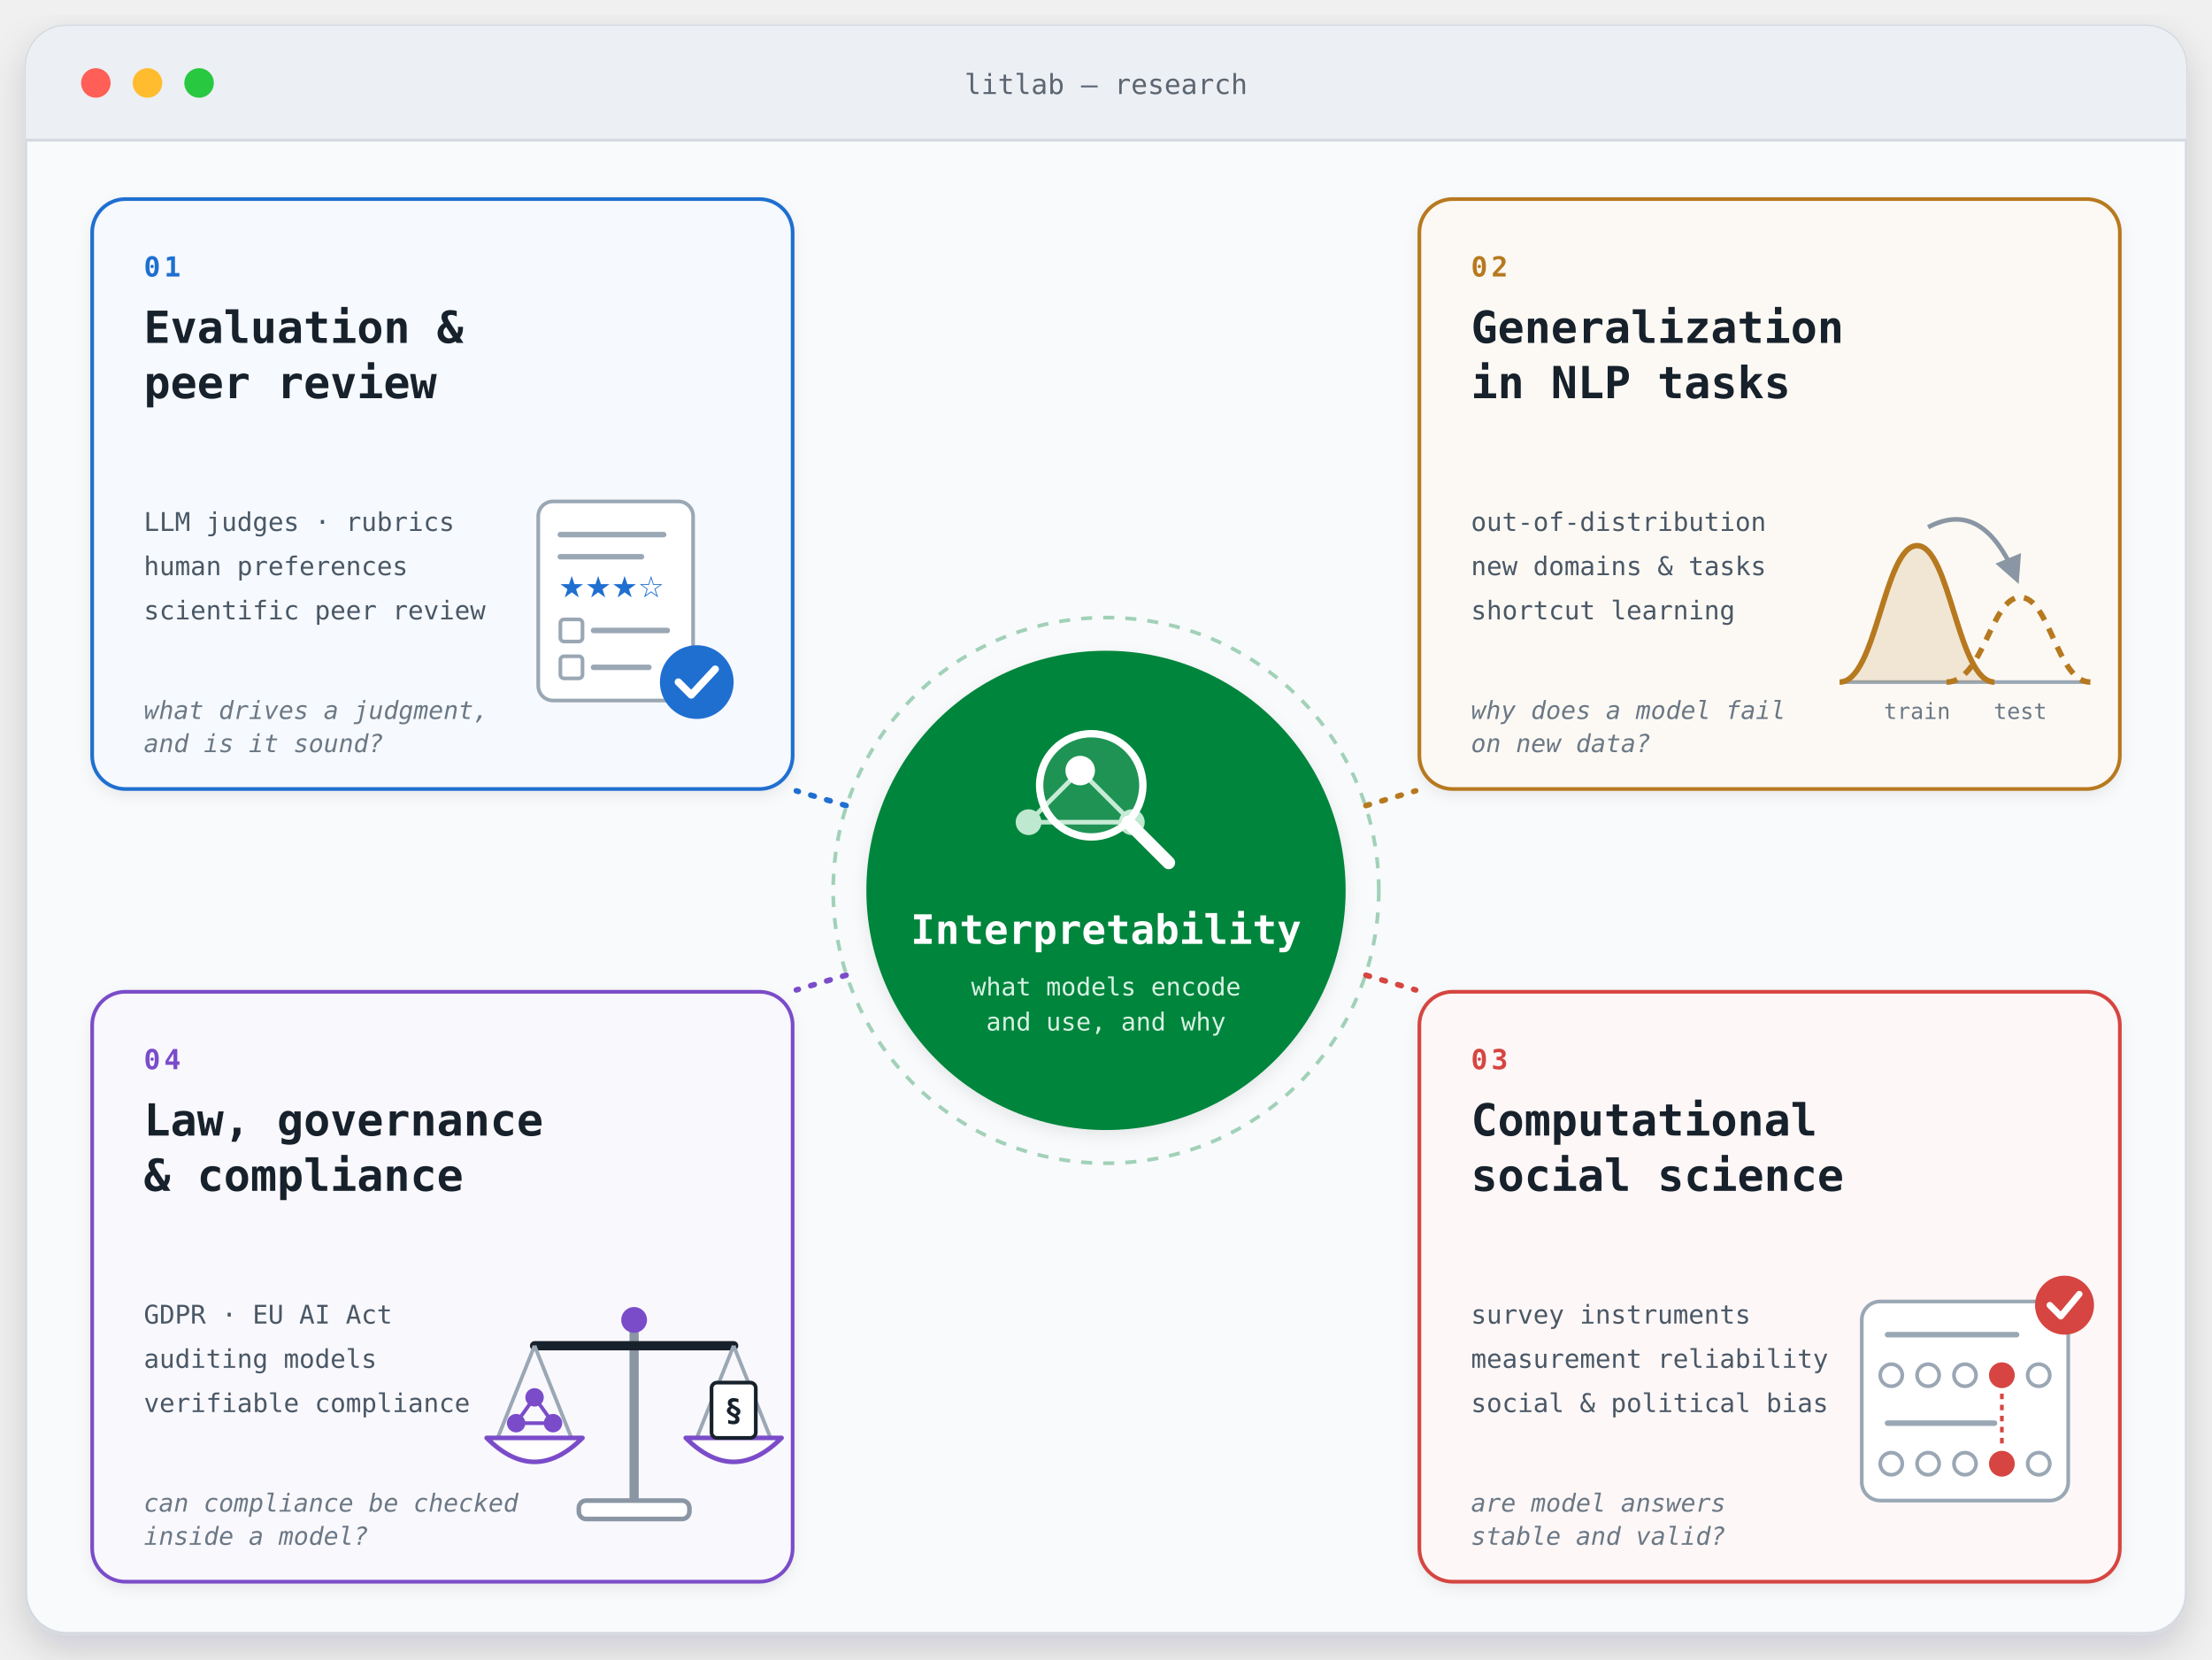
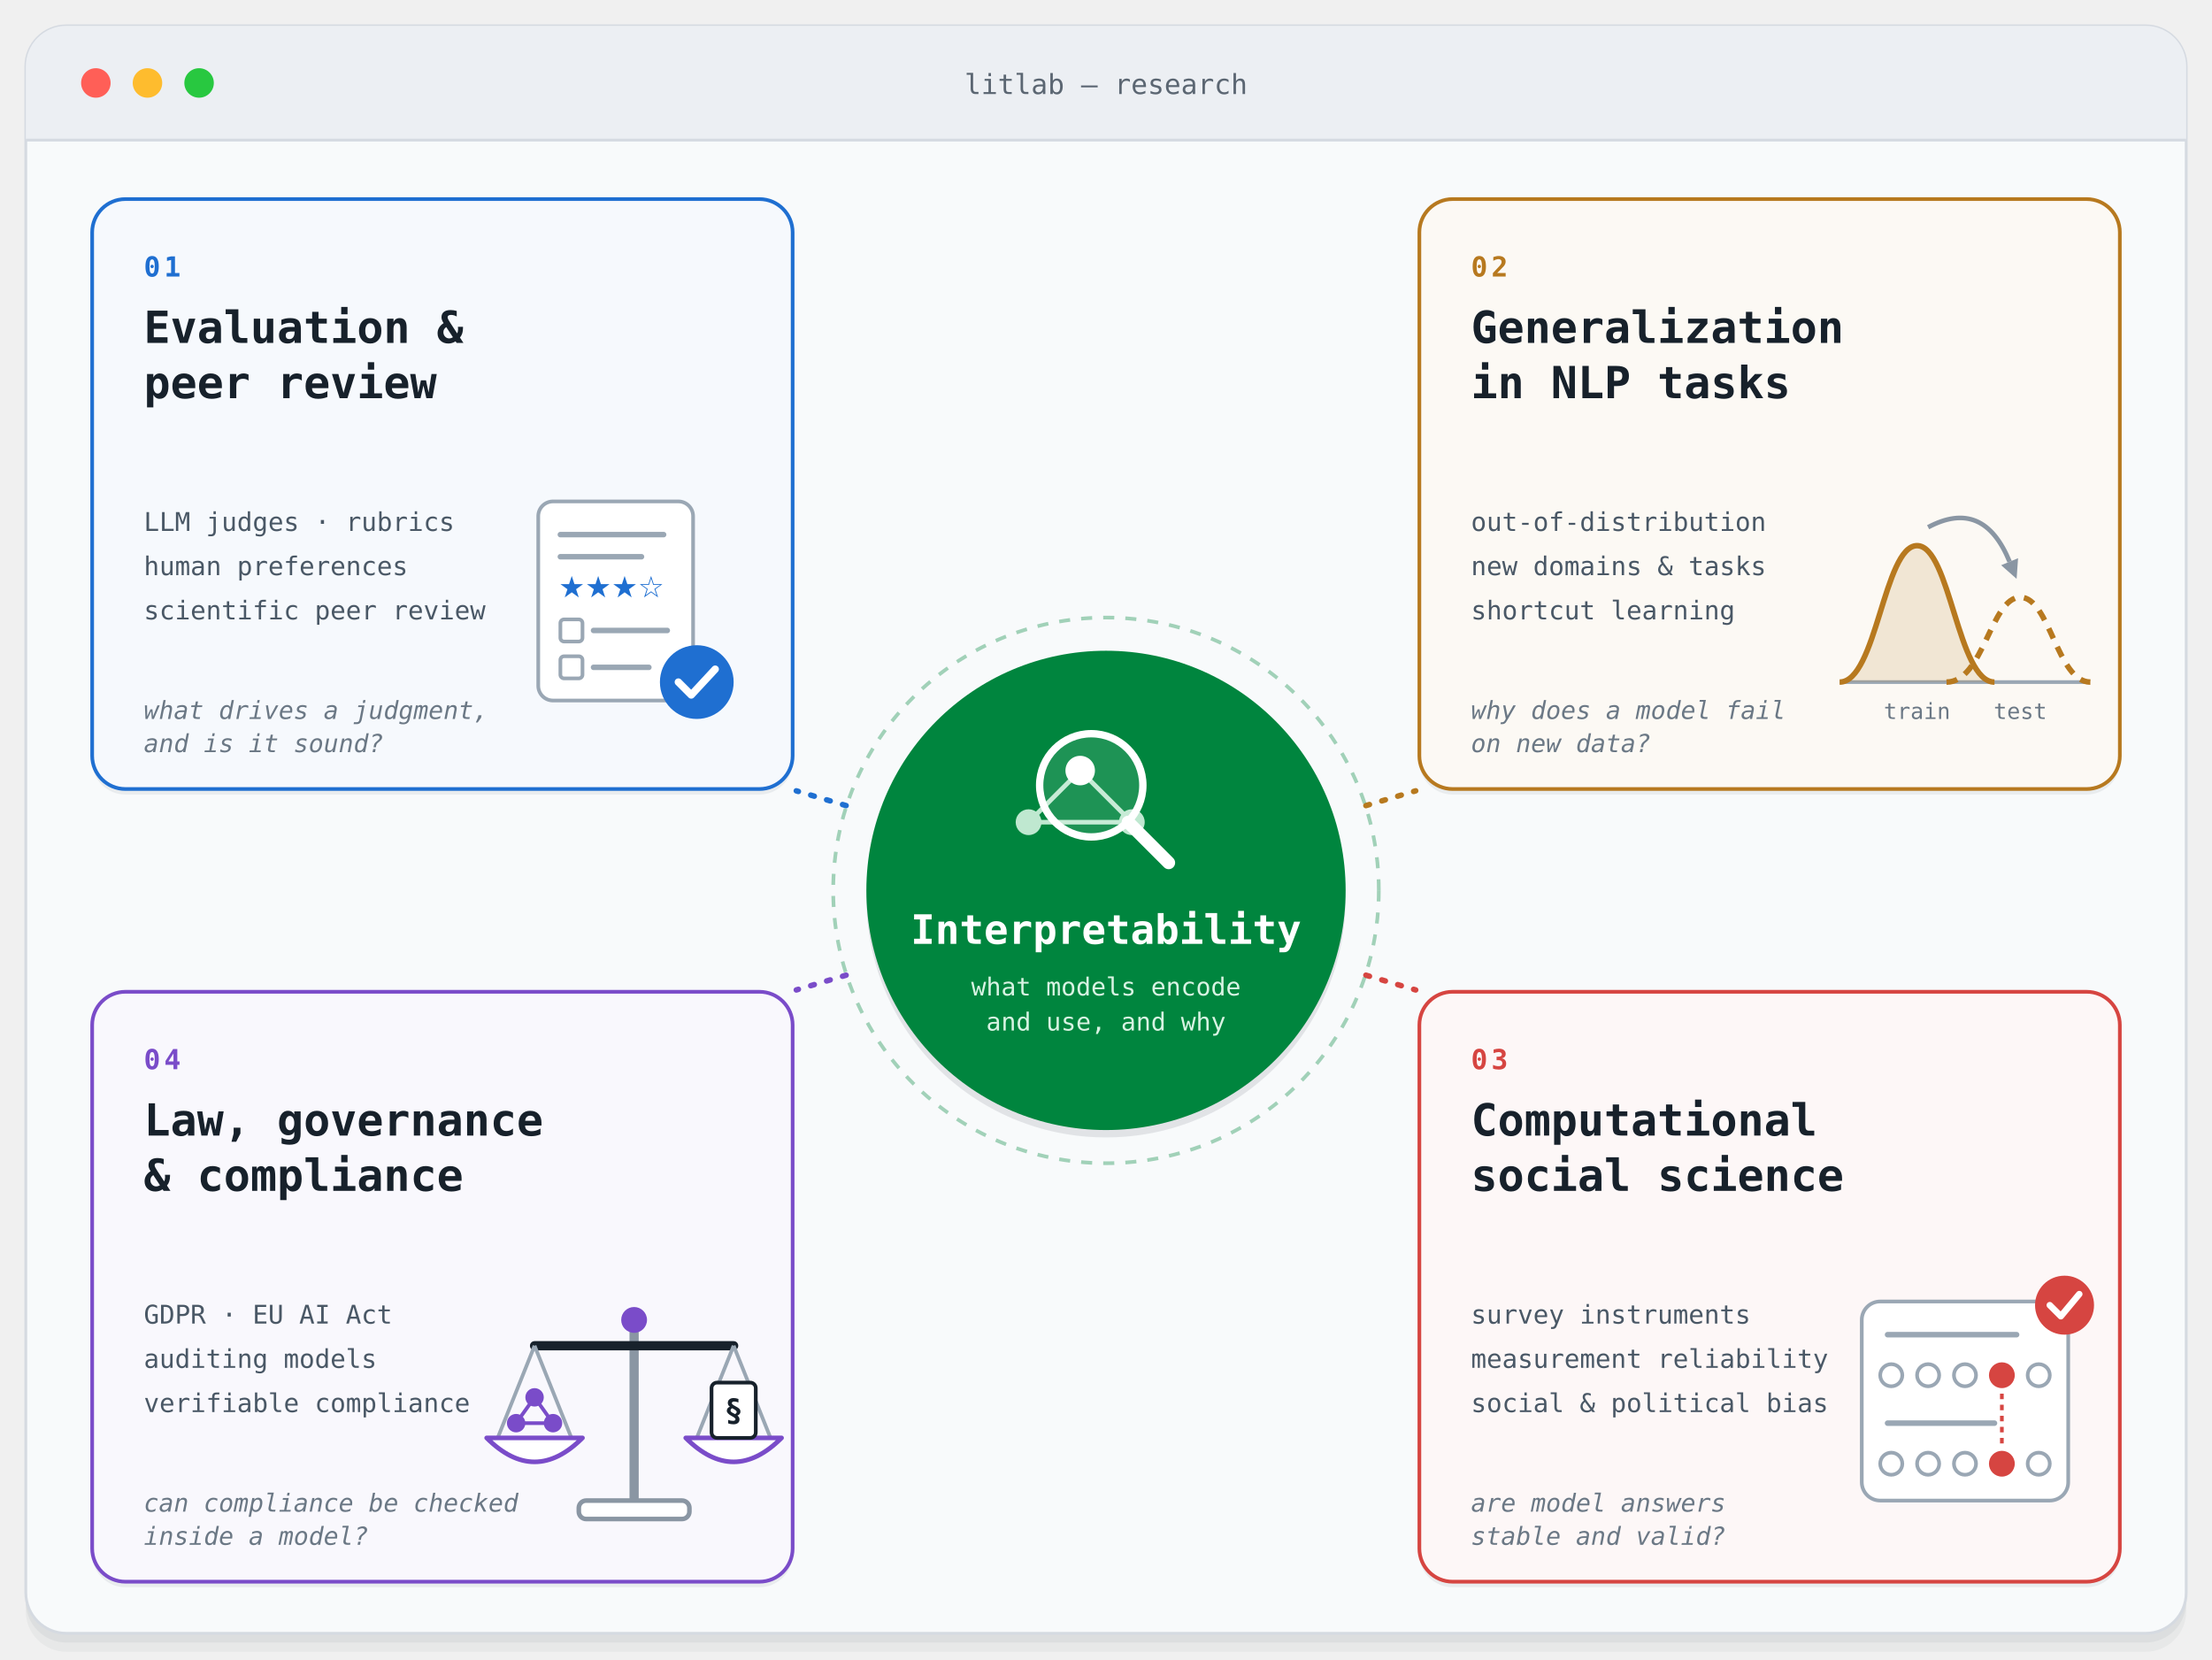
<svg xmlns="http://www.w3.org/2000/svg" viewBox="0 0 1200 900" role="img" aria-labelledby="t d">
  <defs>
-     <filter id="shadow" x="-5%" y="-5%" width="110%" height="115%">
-       <feDropShadow dx="0" dy="8" stdDeviation="10" flood-color="#0b1b29" flood-opacity="0.16" />
-     </filter>
-     <filter id="lift" x="-10%" y="-10%" width="120%" height="125%">
-       <feDropShadow dx="0" dy="3" stdDeviation="4" flood-color="#0b1b29" flood-opacity="0.08" />
-     </filter>
-     <marker id="arrow" viewBox="0 0 10 10" refX="8" refY="5" markerWidth="6" markerHeight="6" orient="auto-start-reverse">
-       <path d="M0,0 L10,5 L0,10 z" fill="#8a96a3" />
-     </marker>
    <style>
      .mono { font-family: "JetBrains Mono", "SF Mono", Menlo, Consolas, monospace; }
      .num  { font-size: 15px; font-weight: 700; letter-spacing: 2px; }
      .ttl  { font-size: 24px; font-weight: 700; fill: #17212b; }
      .kw   { font-size: 14px; fill: #4a5866; }
      .q    { font-size: 13.5px; fill: #6b7885; font-style: italic; }
      .card { fill: #fff; stroke: #9aa7b4; stroke-width: 2; }
      .ink  { stroke: #9aa7b4; stroke-width: 3; stroke-linecap: round; fill: none; }
    </style>
  </defs>
-   <rect x="14" y="14" width="1172" height="872" rx="22" fill="#f8fafb" stroke="#d5dae1" stroke-width="1.5" filter="url(#shadow)" />
+   <rect x="14" y="24" width="1172" height="872" rx="22" fill="#0b1b29" fill-opacity="0.04" />
+   <rect x="14" y="19" width="1172" height="872" rx="22" fill="#0b1b29" fill-opacity="0.05" />
+   <rect x="14" y="14" width="1172" height="872" rx="22" fill="#f8fafb" stroke="#d5dae1" stroke-width="1.5" />
  <path d="M36 14 H1164 A22 22 0 0 1 1186 36 V76 H14 V36 A22 22 0 0 1 36 14 Z" fill="#eceff3" />
  <line x1="14" y1="76" x2="1186" y2="76" stroke="#d5dae1" stroke-width="1.5" />
  <circle cx="52" cy="45" r="8" fill="#ff5f57" />
  <circle cx="80" cy="45" r="8" fill="#febc2e" />
  <circle cx="108" cy="45" r="8" fill="#28c840" />
  <text x="600" y="51" text-anchor="middle" class="mono" font-size="15" fill="#5b6672">litlab — research</text>
  <g stroke-width="3" stroke-linecap="round" stroke-dasharray="2 7">
    <line x1="459" y1="437" x2="432" y2="429" stroke="#1f6fd1" />
    <line x1="741" y1="437" x2="768" y2="429" stroke="#b7791f" />
    <line x1="741" y1="529" x2="768" y2="537" stroke="#d64541" />
    <line x1="459" y1="529" x2="432" y2="537" stroke="#7a4cc9" />
  </g>
  <circle cx="600" cy="483" r="148" fill="none" stroke="#00853E" stroke-opacity="0.35" stroke-width="2" stroke-dasharray="6 6" />
-   <circle cx="600" cy="483" r="130" fill="#00853E" filter="url(#lift)" />
+   <circle cx="600" cy="487" r="130" fill="#0b1b29" fill-opacity="0.10" />
+   <circle cx="600" cy="483" r="130" fill="#00853E" />
  <g stroke="#bfe8d0" stroke-width="2.5">
    <line x1="558" y1="446" x2="586" y2="418" />
    <line x1="586" y1="418" x2="614" y2="446" />
    <line x1="558" y1="446" x2="614" y2="446" />
  </g>
  <g fill="#bfe8d0">
    <circle cx="558" cy="446" r="7" />
    <circle cx="614" cy="446" r="7" />
  </g>
  <circle cx="586" cy="418" r="8" fill="#fff" />
  <circle cx="592" cy="426" r="28" fill="#fff" fill-opacity="0.12" stroke="#fff" stroke-width="4" />
  <line x1="612" y1="446" x2="634" y2="468" stroke="#fff" stroke-width="7" stroke-linecap="round" />
  <text x="600" y="512" text-anchor="middle" class="mono" font-size="22" font-weight="700" fill="#fff">Interpretability</text>
  <text x="600" y="540" text-anchor="middle" class="mono" font-size="13.5" fill="#d8f3e3">what models encode</text>
  <text x="600" y="559" text-anchor="middle" class="mono" font-size="13.5" fill="#d8f3e3">and use, and why</text>
  <g class="mono">
-     <rect x="50" y="108" width="380" height="320" rx="18" fill="#fff" filter="url(#lift)" />
+     <rect x="50" y="111" width="380" height="320" rx="18" fill="#0b1b29" fill-opacity="0.06" />
+     <rect x="50" y="108" width="380" height="320" rx="18" fill="#fff" />
    <rect x="50" y="108" width="380" height="320" rx="18" fill="#1f6fd1" fill-opacity="0.04" stroke="#1f6fd1" stroke-width="2" />
    <text x="78" y="150" class="num" fill="#1f6fd1">01</text>
    <text x="78" y="186" class="ttl">Evaluation &amp;</text>
    <text x="78" y="216" class="ttl">peer review</text>
    <text x="78" y="288" class="kw">LLM judges · rubrics</text>
    <text x="78" y="312" class="kw">human preferences</text>
    <text x="78" y="336" class="kw">scientific peer review</text>
    <text x="78" y="390" class="q">what drives a judgment,</text>
    <text x="78" y="408" class="q">and is it sound?</text>
  </g>
  <g transform="translate(340 330)">
    <rect x="-48" y="-58" width="84" height="108" rx="8" class="card" />
    <line x1="-36" y1="-40" x2="20" y2="-40" class="ink" />
    <line x1="-36" y1="-28" x2="8" y2="-28" class="ink" />
    <text x="-37" y="-6" font-size="16" fill="#1f6fd1" font-family="sans-serif">★★★☆</text>
    <rect x="-36" y="6" width="12" height="12" rx="2" fill="none" stroke="#9aa7b4" stroke-width="2" />
    <line x1="-18" y1="12" x2="22" y2="12" class="ink" />
    <rect x="-36" y="26" width="12" height="12" rx="2" fill="none" stroke="#9aa7b4" stroke-width="2" />
    <line x1="-18" y1="32" x2="12" y2="32" class="ink" />
    <circle cx="38" cy="40" r="20" fill="#1f6fd1" />
    <polyline points="28,40 35,47 48,33" fill="none" stroke="#fff" stroke-width="4" stroke-linecap="round" stroke-linejoin="round" />
  </g>
  <g class="mono">
-     <rect x="770" y="108" width="380" height="320" rx="18" fill="#fff" filter="url(#lift)" />
+     <rect x="770" y="111" width="380" height="320" rx="18" fill="#0b1b29" fill-opacity="0.06" />
+     <rect x="770" y="108" width="380" height="320" rx="18" fill="#fff" />
    <rect x="770" y="108" width="380" height="320" rx="18" fill="#b7791f" fill-opacity="0.05" stroke="#b7791f" stroke-width="2" />
    <text x="798" y="150" class="num" fill="#b7791f">02</text>
    <text x="798" y="186" class="ttl">Generalization</text>
    <text x="798" y="216" class="ttl">in NLP tasks</text>
    <text x="798" y="288" class="kw">out-of-distribution</text>
    <text x="798" y="312" class="kw">new domains &amp; tasks</text>
    <text x="798" y="336" class="kw">shortcut learning</text>
    <text x="798" y="390" class="q">why does a model fail</text>
    <text x="798" y="408" class="q">on new data?</text>
  </g>
  <g transform="translate(1062 330)" class="mono">
    <line x1="-64" y1="40" x2="70" y2="40" stroke="#9aa7b4" stroke-width="2" />
    <path d="M-64 40 C -44 40, -40 -34, -22 -34 C -4 -34, 0 40, 20 40" fill="#b7791f" fill-opacity="0.15" stroke="#b7791f" stroke-width="3" />
    <path d="M-6 40 C 14 40, 18 -6, 34 -6 C 50 -6, 54 40, 72 40" fill="none" stroke="#b7791f" stroke-width="3" stroke-dasharray="6 5" />
-     <path d="M-16 -44 Q 14 -60 32 -16" fill="none" stroke="#8a96a3" stroke-width="2.5" marker-end="url(#arrow)" />
+     <path d="M-16 -44 Q 14 -60 28.2 -25.3" fill="none" stroke="#8a96a3" stroke-width="2.5" />
+     <polygon points="32,-16 32.8,-27.2 23.6,-23.4" fill="#8a96a3" />
    <text x="-22" y="60" text-anchor="middle" font-size="12" fill="#6b7885">train</text>
    <text x="34" y="60" text-anchor="middle" font-size="12" fill="#6b7885">test</text>
  </g>
  <g class="mono">
-     <rect x="770" y="538" width="380" height="320" rx="18" fill="#fff" filter="url(#lift)" />
+     <rect x="770" y="541" width="380" height="320" rx="18" fill="#0b1b29" fill-opacity="0.06" />
+     <rect x="770" y="538" width="380" height="320" rx="18" fill="#fff" />
    <rect x="770" y="538" width="380" height="320" rx="18" fill="#d64541" fill-opacity="0.04" stroke="#d64541" stroke-width="2" />
    <text x="798" y="580" class="num" fill="#d64541">03</text>
    <text x="798" y="616" class="ttl">Computational</text>
    <text x="798" y="646" class="ttl">social science</text>
    <text x="798" y="718" class="kw">survey instruments</text>
    <text x="798" y="742" class="kw">measurement reliability</text>
    <text x="798" y="766" class="kw">social &amp; political bias</text>
    <text x="798" y="820" class="q">are model answers</text>
    <text x="798" y="838" class="q">stable and valid?</text>
  </g>
  <g transform="translate(1066 760)">
    <rect x="-56" y="-54" width="112" height="108" rx="10" class="card" />
    <line x1="-42" y1="-36" x2="28" y2="-36" class="ink" />
    <g fill="none" stroke="#9aa7b4" stroke-width="2">
      <circle cx="-40" cy="-14" r="6" />
      <circle cx="-20" cy="-14" r="6" />
      <circle cx="0" cy="-14" r="6" />
      <circle cx="40" cy="-14" r="6" />
      <circle cx="-40" cy="34" r="6" />
      <circle cx="-20" cy="34" r="6" />
      <circle cx="0" cy="34" r="6" />
      <circle cx="40" cy="34" r="6" />
    </g>
    <circle cx="20" cy="-14" r="7" fill="#d64541" />
    <line x1="-42" y1="12" x2="16" y2="12" class="ink" />
    <circle cx="20" cy="34" r="7" fill="#d64541" />
    <path d="M20 -4 V24" stroke="#d64541" stroke-width="2" stroke-dasharray="3 3" />
    <circle cx="54" cy="-52" r="16" fill="#d64541" />
    <polyline points="46,-52 52,-46 62,-58" fill="none" stroke="#fff" stroke-width="3.5" stroke-linecap="round" stroke-linejoin="round" />
  </g>
  <g class="mono">
-     <rect x="50" y="538" width="380" height="320" rx="18" fill="#fff" filter="url(#lift)" />
+     <rect x="50" y="541" width="380" height="320" rx="18" fill="#0b1b29" fill-opacity="0.06" />
+     <rect x="50" y="538" width="380" height="320" rx="18" fill="#fff" />
    <rect x="50" y="538" width="380" height="320" rx="18" fill="#7a4cc9" fill-opacity="0.04" stroke="#7a4cc9" stroke-width="2" />
    <text x="78" y="580" class="num" fill="#7a4cc9">04</text>
    <text x="78" y="616" class="ttl">Law, governance</text>
    <text x="78" y="646" class="ttl">&amp; compliance</text>
    <text x="78" y="718" class="kw">GDPR · EU AI Act</text>
    <text x="78" y="742" class="kw">auditing models</text>
    <text x="78" y="766" class="kw">verifiable compliance</text>
    <text x="78" y="820" class="q">can compliance be checked</text>
    <text x="78" y="838" class="q">inside a model?</text>
  </g>
  <g transform="translate(344 768)">
    <line x1="0" y1="-50" x2="0" y2="46" stroke="#8a96a3" stroke-width="5" stroke-linecap="round" />
    <rect x="-30" y="46" width="60" height="10" rx="4" fill="#fff" stroke="#8a96a3" stroke-width="2.5" />
    <line x1="-54" y1="-38" x2="54" y2="-38" stroke="#17212b" stroke-width="5" stroke-linecap="round" />
    <circle cx="0" cy="-52" r="7" fill="#7a4cc9" />
    <g stroke="#9aa7b4" stroke-width="2">
      <line x1="-54" y1="-38" x2="-74" y2="12" />
      <line x1="-54" y1="-38" x2="-34" y2="12" />
      <line x1="54" y1="-38" x2="34" y2="12" />
      <line x1="54" y1="-38" x2="74" y2="12" />
    </g>
    <path d="M-80 12 Q-54 38 -28 12 Z" fill="#fff" stroke="#7a4cc9" stroke-width="2.5" stroke-linejoin="round" />
    <path d="M28 12 Q54 38 80 12 Z" fill="#fff" stroke="#7a4cc9" stroke-width="2.5" stroke-linejoin="round" />
    <g stroke="#7a4cc9" stroke-width="2">
      <line x1="-64" y1="4" x2="-54" y2="-10" />
      <line x1="-44" y1="4" x2="-54" y2="-10" />
      <line x1="-64" y1="4" x2="-44" y2="4" />
    </g>
    <g fill="#7a4cc9">
      <circle cx="-64" cy="4" r="5" />
      <circle cx="-44" cy="4" r="5" />
      <circle cx="-54" cy="-10" r="5" />
    </g>
    <rect x="42" y="-18" width="24" height="30" rx="3" fill="#fff" stroke="#17212b" stroke-width="2" />
    <text x="54" y="3" text-anchor="middle" class="mono" font-size="17" font-weight="700" fill="#17212b">§</text>
  </g>
</svg>
